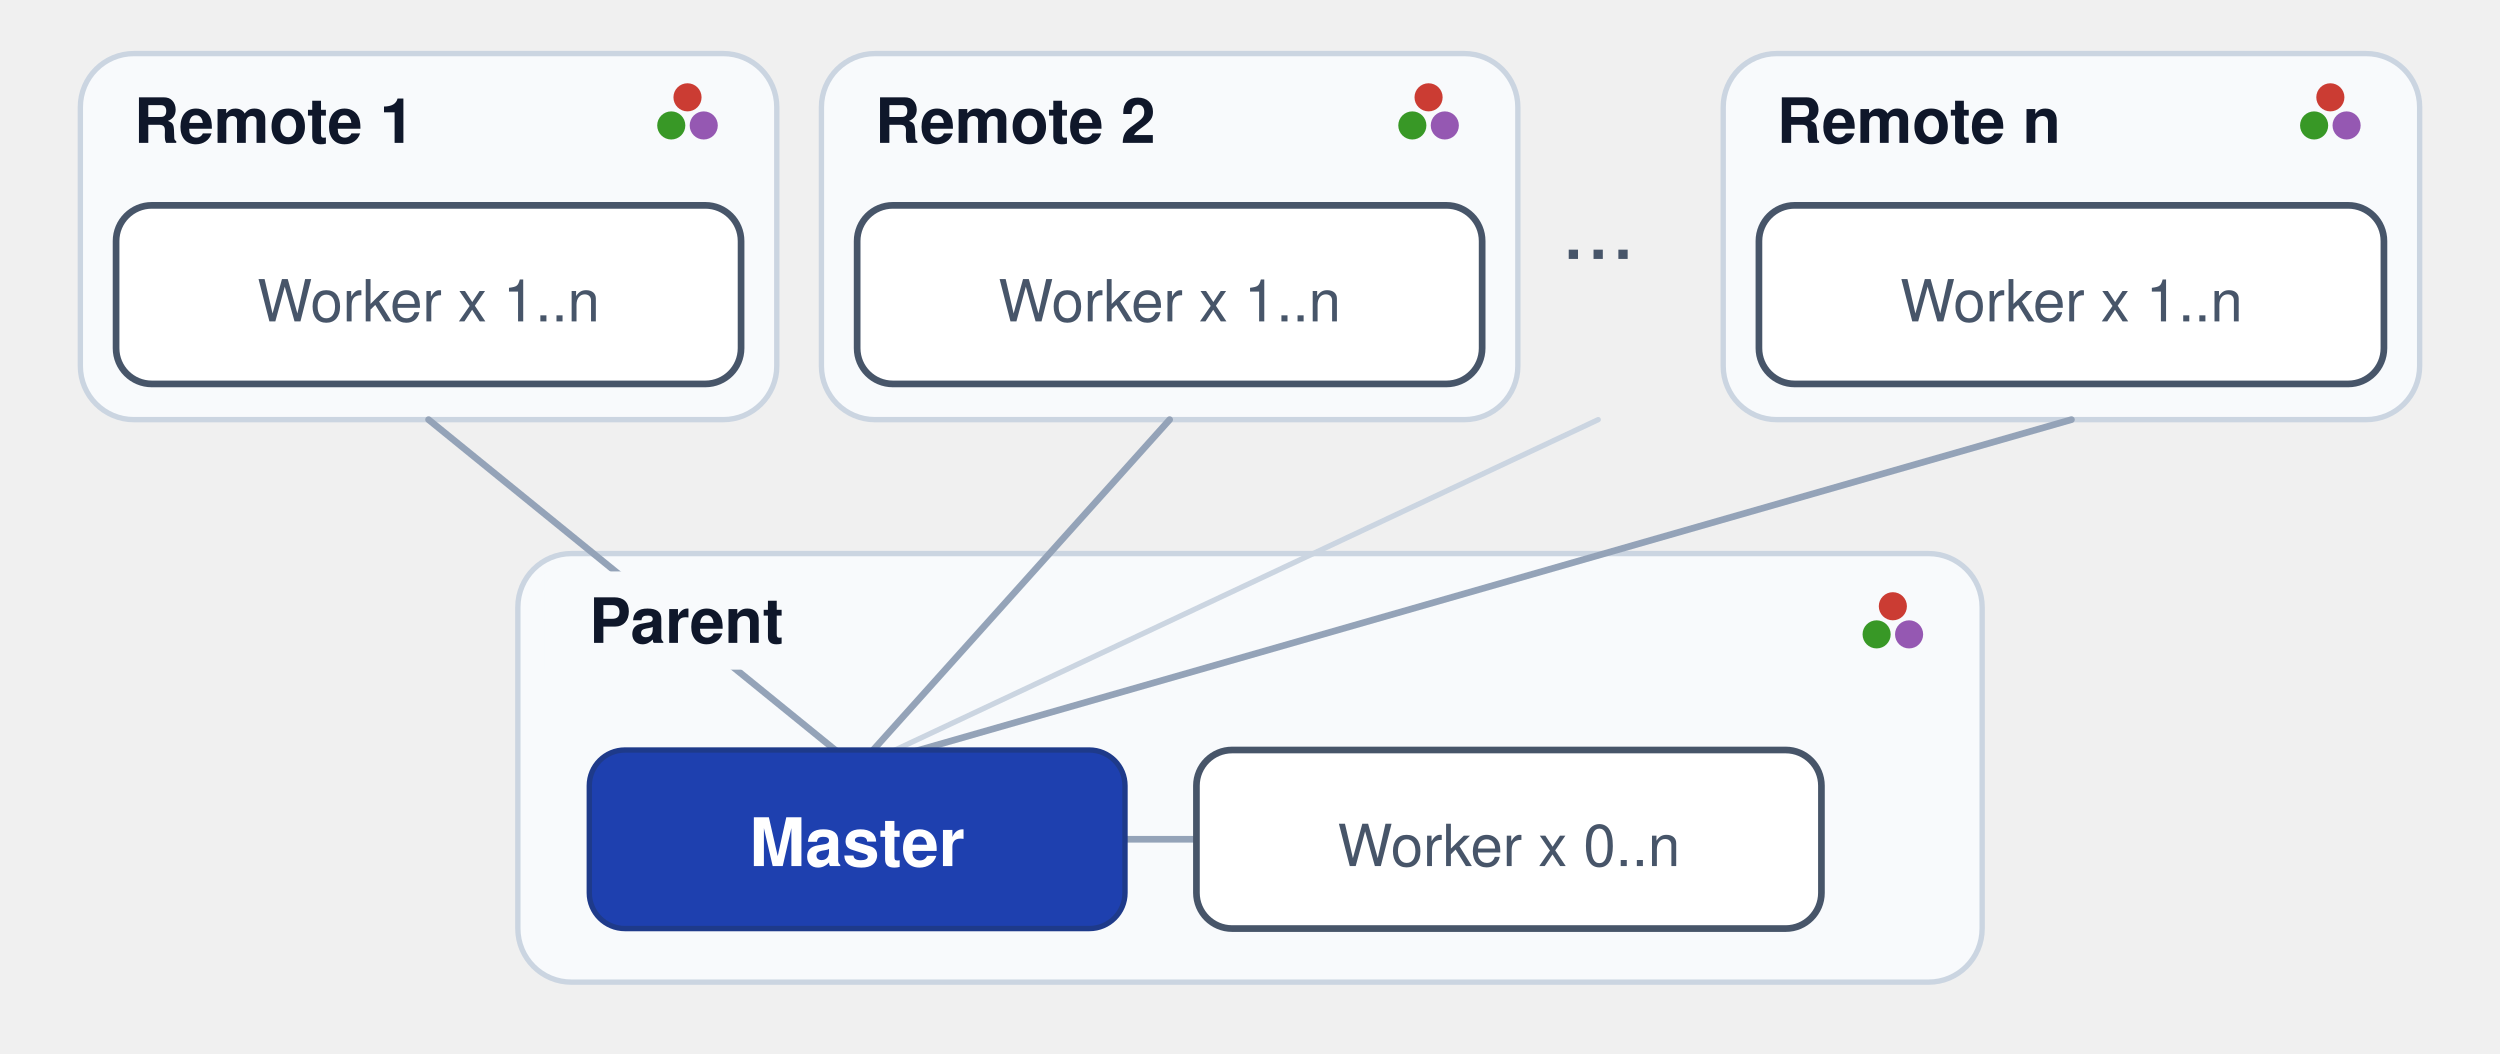
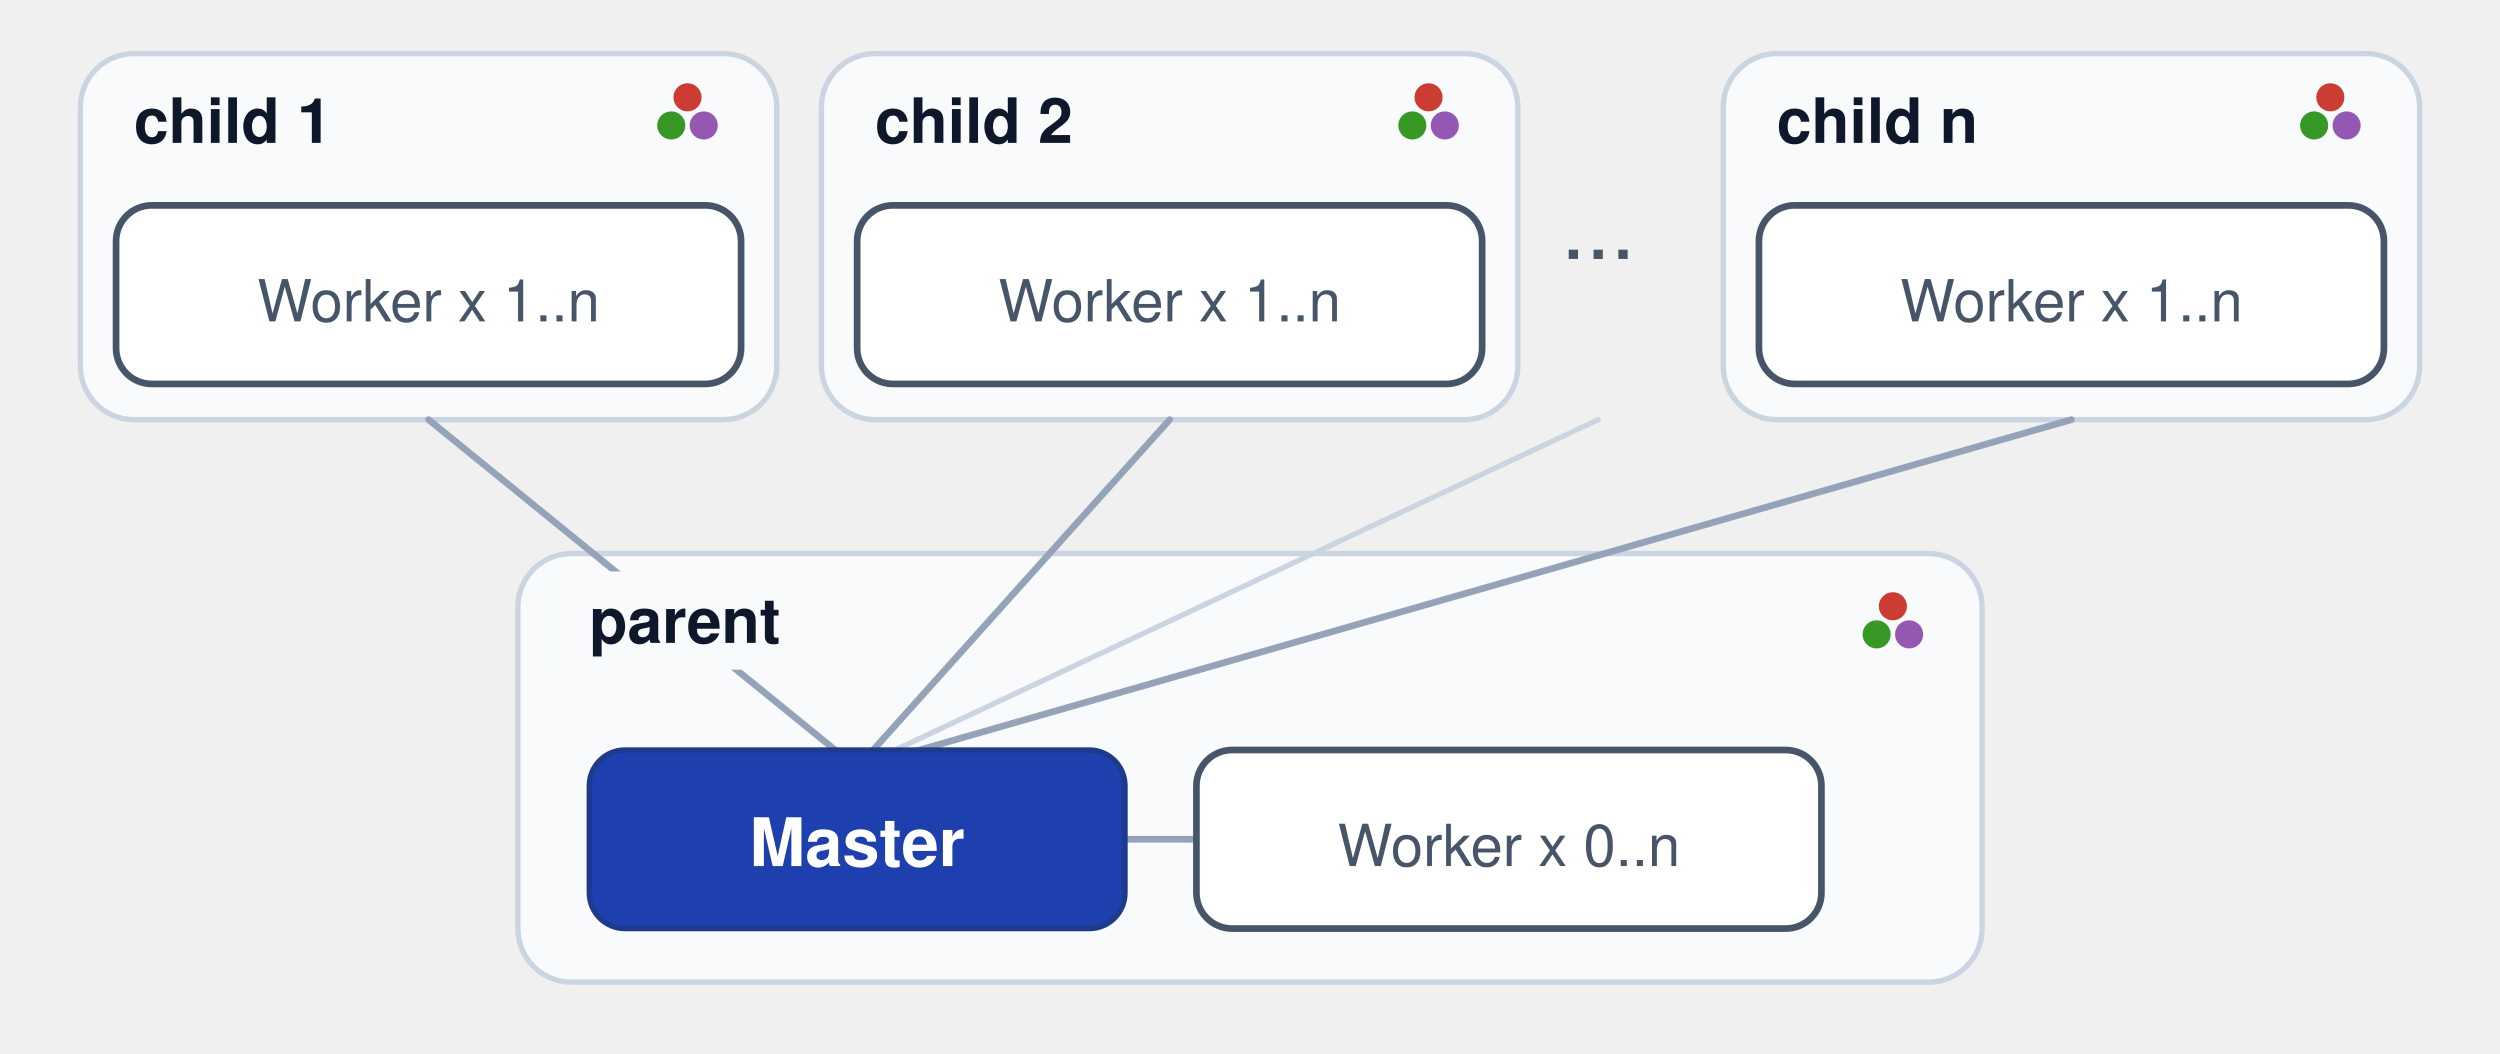
<svg xmlns="http://www.w3.org/2000/svg" viewBox="0 0 560 236" width="560" height="236">
  <defs>
    <style>
      .box { fill: #ffffff; stroke: #475569; stroke-width: 1.5; }
      .link { fill: none; stroke: #94a3b8; stroke-width: 1.5; stroke-linecap: round; }
      .link-more { fill: none; stroke: #cbd5e1; stroke-width: 1.2; stroke-linecap: round; }
      .cluster { fill: #f8fafc; stroke: #cbd5e1; stroke-width: 1.2; }
      .master { fill: #1e40af; stroke: #1e3a8a; stroke-width: 1.2; }
      .t { font-family: 'Helvetica Neue', Helvetica, Arial, sans-serif; fill: #0f172a; }
      .t-sub { font-family: 'Helvetica Neue', Helvetica, Arial, sans-serif; fill: #475569; }
      .t-on { font-family: 'Helvetica Neue', Helvetica, Arial, sans-serif; fill: #ffffff; }
      .halo { fill: #f8fafc; }
    </style>
    <g id="juliadot">
      <circle cx="0" cy="-4.2" r="3.15" fill="#cb3c33" />
      <circle cx="-3.637" cy="2.1" r="3.15" fill="#389826" />
      <circle cx="3.637" cy="2.1" r="3.15" fill="#9558b2" />
    </g>
    <g id="worker">
      <rect class="box" width="140" height="40" rx="8" />
    </g>
  </defs>
  <g transform="translate(18,12)">
    <rect class="cluster" width="156" height="82" rx="12" />
-     <text class="t" x="12" y="20" font-size="14" font-weight="600">Remote 1</text>
+     <text class="t" x="12" y="20" font-size="14" font-weight="600">child 1</text>
    <use href="#juliadot" x="136" y="14" />
    <use href="#worker" x="8" y="34" />
    <text class="t-sub" x="78" y="60" text-anchor="middle" font-size="13">Worker x 1..n</text>
  </g>
  <g transform="translate(184,12)">
    <rect class="cluster" width="156" height="82" rx="12" />
-     <text class="t" x="12" y="20" font-size="14" font-weight="600">Remote 2</text>
+     <text class="t" x="12" y="20" font-size="14" font-weight="600">child 2</text>
    <use href="#juliadot" x="136" y="14" />
    <use href="#worker" x="8" y="34" />
    <text class="t-sub" x="78" y="60" text-anchor="middle" font-size="13">Worker x 1..n</text>
  </g>
  <text class="t-sub" x="358" y="58" text-anchor="middle" font-size="20">...</text>
  <g transform="translate(386,12)">
    <rect class="cluster" width="156" height="82" rx="12" />
-     <text class="t" x="12" y="20" font-size="14" font-weight="600">Remote n</text>
+     <text class="t" x="12" y="20" font-size="14" font-weight="600">child n</text>
    <use href="#juliadot" x="136" y="14" />
    <use href="#worker" x="8" y="34" />
    <text class="t-sub" x="78" y="60" text-anchor="middle" font-size="13">Worker x 1..n</text>
  </g>
  <g id="parent">
    <rect class="cluster" x="116" y="124" width="328" height="96" rx="12" />
    <path class="link" d="M192,172 L96,94" />
    <path class="link" d="M192,172 L262,94" />
    <path class="link-more" d="M192,172 L358,94" />
    <path class="link" d="M192,172 L464,94" />
    <path class="link" d="M252,188 L268,188" />
    <rect class="halo" x="122" y="128" width="76" height="22" />
-     <text class="t" x="132" y="144" font-size="14" font-weight="600">Parent</text>
+     <text class="t" x="132" y="144" font-size="14" font-weight="600">parent</text>
    <use href="#juliadot" x="424" y="140" />
    <rect class="master" x="132" y="168" width="120" height="40" rx="8" />
    <text class="t-on" x="192" y="194" text-anchor="middle" font-size="15" font-weight="700">Master</text>
    <use href="#worker" x="268" y="168" />
    <text class="t-sub" x="338" y="194" text-anchor="middle" font-size="13">Worker x 0..n</text>
  </g>
</svg>
